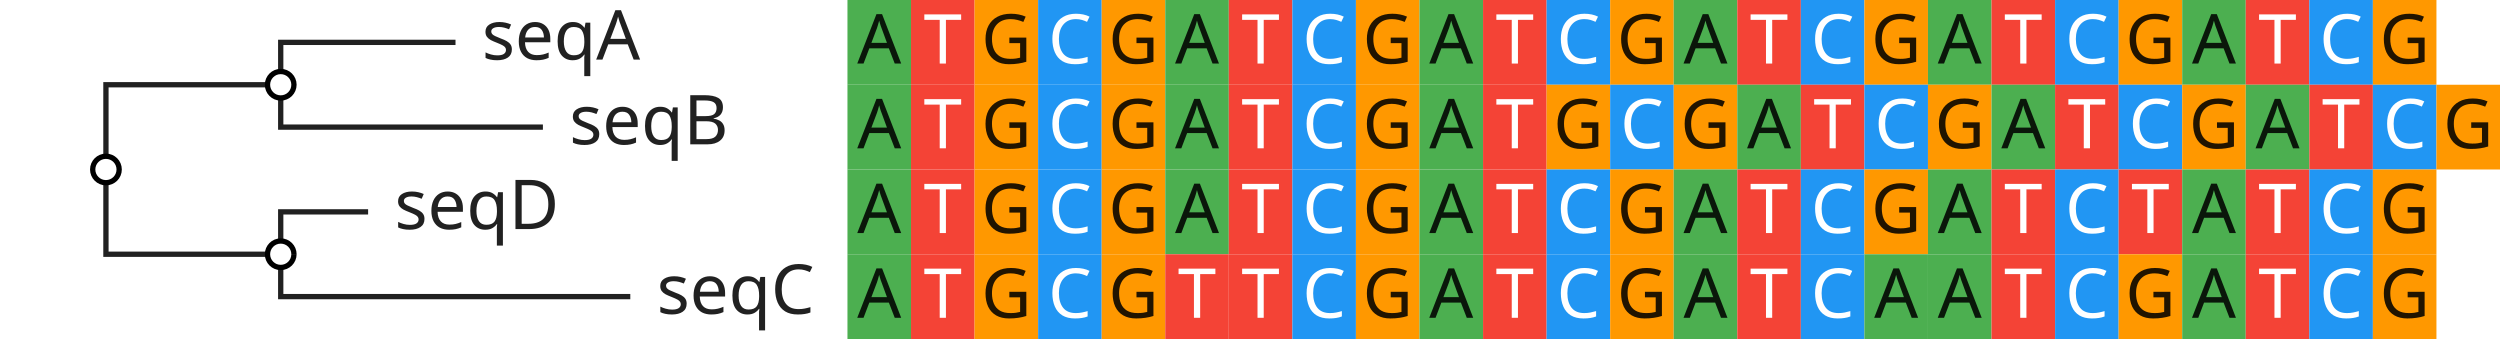
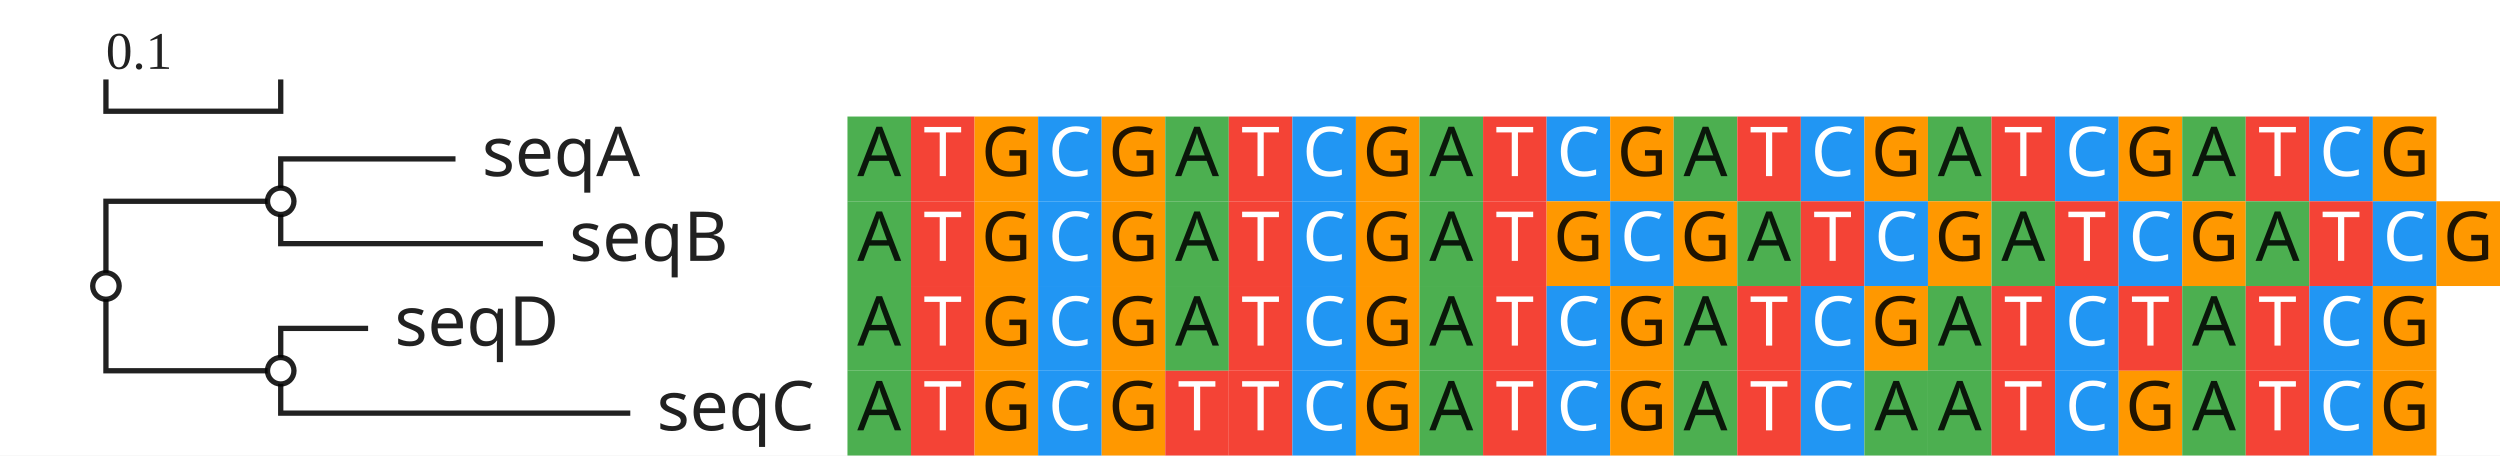
- <svg xmlns="http://www.w3.org/2000/svg" width="472" height="64" viewBox="0 0 472 64">
+ <svg xmlns="http://www.w3.org/2000/svg" width="472" height="86" viewBox="0 0 472 86">
  <rect width="100%" height="100%" fill="#fff" />
-   <g>
-     <defs>
-       <clipPath id="tree-r-nucleotide">
-         <rect x="0" y="0" width="160" height="64" />
-       </clipPath>
-     </defs>
-     <g clip-path="url(#tree-r-nucleotide)">
-       <g>
-         <g>
-           <path fill="none" stroke="rgb(0,0,0)" d=" M 20 32 L 20 16 L 53 16" stroke-opacity="0.87" />
-           <path fill="none" stroke="rgb(0,0,0)" d=" M 20 32 L 20 48 L 53 48" stroke-opacity="0.87" />
-           <path fill="none" stroke="rgb(0,0,0)" d=" M 53 48 L 53 40 L 69.5 40" stroke-opacity="0.87" />
-           <path fill="none" stroke="rgb(0,0,0)" d=" M 53 48 L 53 56 L 119 56" stroke-opacity="0.87" />
-           <path fill="none" stroke="rgb(0,0,0)" d=" M 53 16 L 53 8 L 86 8" stroke-opacity="0.87" />
-           <path fill="none" stroke="rgb(0,0,0)" d=" M 53 16 L 53 24 L 102.5 24" stroke-opacity="0.87" />
-           <path fill="white" d=" M 22.5 32 A 2.5 2.5 0 1 1 22.5 31.998" paint-order="fill stroke markers" stroke="black" />
-           <path fill="white" d=" M 55.5 48 A 2.5 2.5 0 1 1 55.5 47.998" paint-order="fill stroke markers" stroke="black" />
-           <path fill="white" d=" M 55.5 16 A 2.5 2.5 0 1 1 55.5 15.998" paint-order="fill stroke markers" stroke="black" />
-           <text fill="rgb(0,0,0)" font-family="sans-serif" font-size="13px" x="91" y="11.25" text-anchor="start" fill-opacity="0.87">seqA</text>
-           <text fill="rgb(0,0,0)" font-family="sans-serif" font-size="13px" x="107.5" y="27.25" text-anchor="start" fill-opacity="0.87">seqB</text>
-           <text fill="rgb(0,0,0)" font-family="sans-serif" font-size="13px" x="74.5" y="43.25" text-anchor="start" fill-opacity="0.87">seqD</text>
-           <text fill="rgb(0,0,0)" font-family="sans-serif" font-size="13px" x="124" y="59.25" text-anchor="start" fill-opacity="0.87">seqC</text>
+   <g id="tree-scalebar">
+     <text x="20" y="13" font-size="10" fill="#000000" fill-opacity="0.87">0.1</text>
+     <path d="M20 15 v6 h33 v-6" fill="none" stroke="#000000" stroke-opacity="0.87" />
+   </g>
+   <g transform="translate(0 22)">
+     <g>
+       <defs>
+         <clipPath id="tree-r-nucleotide">
+           <rect x="0" y="0" width="160" height="64" />
+         </clipPath>
+       </defs>
+       <g clip-path="url(#tree-r-nucleotide)">
+         <g id="tree-panel">
+           <g>
+             <path fill="none" stroke="rgb(0,0,0)" d=" M 20 32 L 20 16 L 53 16" stroke-opacity="0.87" />
+             <path fill="none" stroke="rgb(0,0,0)" d=" M 20 32 L 20 48 L 53 48" stroke-opacity="0.87" />
+             <path fill="none" stroke="rgb(0,0,0)" d=" M 53 48 L 53 40 L 69.5 40" stroke-opacity="0.87" />
+             <path fill="none" stroke="rgb(0,0,0)" d=" M 53 48 L 53 56 L 119 56" stroke-opacity="0.87" />
+             <path fill="none" stroke="rgb(0,0,0)" d=" M 53 16 L 53 8 L 86 8" stroke-opacity="0.87" />
+             <path fill="none" stroke="rgb(0,0,0)" d=" M 53 16 L 53 24 L 102.5 24" stroke-opacity="0.87" />
+             <path fill="#fff" d=" M 22.5 32 A 2.5 2.5 0 1 1 22.5 31.998" paint-order="fill stroke markers" stroke="rgb(0,0,0)" stroke-opacity="0.87" />
+             <path fill="#fff" d=" M 55.5 48 A 2.5 2.5 0 1 1 55.5 47.998" paint-order="fill stroke markers" stroke="rgb(0,0,0)" stroke-opacity="0.87" />
+             <path fill="#fff" d=" M 55.5 16 A 2.5 2.5 0 1 1 55.5 15.998" paint-order="fill stroke markers" stroke="rgb(0,0,0)" stroke-opacity="0.87" />
+             <text fill="rgb(0,0,0)" font-family="sans-serif" font-size="13px" x="91" y="11.25" text-anchor="start" fill-opacity="0.87">seqA</text>
+             <text fill="rgb(0,0,0)" font-family="sans-serif" font-size="13px" x="107.5" y="27.25" text-anchor="start" fill-opacity="0.87">seqB</text>
+             <text fill="rgb(0,0,0)" font-family="sans-serif" font-size="13px" x="74.5" y="43.25" text-anchor="start" fill-opacity="0.87">seqD</text>
+             <text fill="rgb(0,0,0)" font-family="sans-serif" font-size="13px" x="124" y="59.25" text-anchor="start" fill-opacity="0.87">seqC</text>
+           </g>
        </g>
      </g>
-     </g>
-     <defs>
-       <clipPath id="msa-r-nucleotide">
-         <rect x="0" y="0" width="312" height="64" />
-       </clipPath>
-     </defs>
-     <g clip-path="url(#msa-r-nucleotide)" transform="translate(160 0)">
-       <g>
-         <g>
-           <rect fill="#4caf50" x="0" y="0" width="12" height="16" />
-           <text fill="rgb(0,0,0)" font-family="sans-serif" font-size="13px" x="6" y="12" text-anchor="middle" fill-opacity="0.87">A</text>
-           <rect fill="#f44336" x="12" y="0" width="12" height="16" />
-           <text fill="#fff" font-family="sans-serif" font-size="13px" x="18" y="12" text-anchor="middle">T</text>
-           <rect fill="#ff9800" x="24" y="0" width="12" height="16" />
-           <text fill="rgb(0,0,0)" font-family="sans-serif" font-size="13px" x="30" y="12" text-anchor="middle" fill-opacity="0.87">G</text>
-           <rect fill="#2196f3" x="36" y="0" width="12" height="16" />
-           <text fill="#fff" font-family="sans-serif" font-size="13px" x="42" y="12" text-anchor="middle">C</text>
-           <rect fill="#ff9800" x="48" y="0" width="12" height="16" />
-           <text fill="rgb(0,0,0)" font-family="sans-serif" font-size="13px" x="54" y="12" text-anchor="middle" fill-opacity="0.87">G</text>
-           <rect fill="#4caf50" x="60" y="0" width="12" height="16" />
-           <text fill="rgb(0,0,0)" font-family="sans-serif" font-size="13px" x="66" y="12" text-anchor="middle" fill-opacity="0.87">A</text>
-           <rect fill="#f44336" x="72" y="0" width="12" height="16" />
-           <text fill="#fff" font-family="sans-serif" font-size="13px" x="78" y="12" text-anchor="middle">T</text>
-           <rect fill="#2196f3" x="84" y="0" width="12" height="16" />
-           <text fill="#fff" font-family="sans-serif" font-size="13px" x="90" y="12" text-anchor="middle">C</text>
-           <rect fill="#ff9800" x="96" y="0" width="12" height="16" />
-           <text fill="rgb(0,0,0)" font-family="sans-serif" font-size="13px" x="102" y="12" text-anchor="middle" fill-opacity="0.87">G</text>
-           <rect fill="#4caf50" x="108" y="0" width="12" height="16" />
-           <text fill="rgb(0,0,0)" font-family="sans-serif" font-size="13px" x="114" y="12" text-anchor="middle" fill-opacity="0.87">A</text>
-           <rect fill="#f44336" x="120" y="0" width="12" height="16" />
-           <text fill="#fff" font-family="sans-serif" font-size="13px" x="126" y="12" text-anchor="middle">T</text>
-           <rect fill="#2196f3" x="132" y="0" width="12" height="16" />
-           <text fill="#fff" font-family="sans-serif" font-size="13px" x="138" y="12" text-anchor="middle">C</text>
-           <rect fill="#ff9800" x="144" y="0" width="12" height="16" />
-           <text fill="rgb(0,0,0)" font-family="sans-serif" font-size="13px" x="150" y="12" text-anchor="middle" fill-opacity="0.87">G</text>
-           <rect fill="#4caf50" x="156" y="0" width="12" height="16" />
-           <text fill="rgb(0,0,0)" font-family="sans-serif" font-size="13px" x="162" y="12" text-anchor="middle" fill-opacity="0.87">A</text>
-           <rect fill="#f44336" x="168" y="0" width="12" height="16" />
-           <text fill="#fff" font-family="sans-serif" font-size="13px" x="174" y="12" text-anchor="middle">T</text>
-           <rect fill="#2196f3" x="180" y="0" width="12" height="16" />
-           <text fill="#fff" font-family="sans-serif" font-size="13px" x="186" y="12" text-anchor="middle">C</text>
-           <rect fill="#ff9800" x="192" y="0" width="12" height="16" />
-           <text fill="rgb(0,0,0)" font-family="sans-serif" font-size="13px" x="198" y="12" text-anchor="middle" fill-opacity="0.87">G</text>
-           <rect fill="#4caf50" x="204" y="0" width="12" height="16" />
-           <text fill="rgb(0,0,0)" font-family="sans-serif" font-size="13px" x="210" y="12" text-anchor="middle" fill-opacity="0.87">A</text>
-           <rect fill="#f44336" x="216" y="0" width="12" height="16" />
-           <text fill="#fff" font-family="sans-serif" font-size="13px" x="222" y="12" text-anchor="middle">T</text>
-           <rect fill="#2196f3" x="228" y="0" width="12" height="16" />
-           <text fill="#fff" font-family="sans-serif" font-size="13px" x="234" y="12" text-anchor="middle">C</text>
-           <rect fill="#ff9800" x="240" y="0" width="12" height="16" />
-           <text fill="rgb(0,0,0)" font-family="sans-serif" font-size="13px" x="246" y="12" text-anchor="middle" fill-opacity="0.87">G</text>
-           <rect fill="#4caf50" x="252" y="0" width="12" height="16" />
-           <text fill="rgb(0,0,0)" font-family="sans-serif" font-size="13px" x="258" y="12" text-anchor="middle" fill-opacity="0.87">A</text>
-           <rect fill="#f44336" x="264" y="0" width="12" height="16" />
-           <text fill="#fff" font-family="sans-serif" font-size="13px" x="270" y="12" text-anchor="middle">T</text>
-           <rect fill="#2196f3" x="276" y="0" width="12" height="16" />
-           <text fill="#fff" font-family="sans-serif" font-size="13px" x="282" y="12" text-anchor="middle">C</text>
-           <rect fill="#ff9800" x="288" y="0" width="12" height="16" />
-           <text fill="rgb(0,0,0)" font-family="sans-serif" font-size="13px" x="294" y="12" text-anchor="middle" fill-opacity="0.87">G</text>
-           <rect fill="#4caf50" x="0" y="16" width="12" height="16" />
-           <text fill="rgb(0,0,0)" font-family="sans-serif" font-size="13px" x="6" y="28" text-anchor="middle" fill-opacity="0.87">A</text>
-           <rect fill="#f44336" x="12" y="16" width="12" height="16" />
-           <text fill="#fff" font-family="sans-serif" font-size="13px" x="18" y="28" text-anchor="middle">T</text>
-           <rect fill="#ff9800" x="24" y="16" width="12" height="16" />
-           <text fill="rgb(0,0,0)" font-family="sans-serif" font-size="13px" x="30" y="28" text-anchor="middle" fill-opacity="0.87">G</text>
-           <rect fill="#2196f3" x="36" y="16" width="12" height="16" />
-           <text fill="#fff" font-family="sans-serif" font-size="13px" x="42" y="28" text-anchor="middle">C</text>
-           <rect fill="#ff9800" x="48" y="16" width="12" height="16" />
-           <text fill="rgb(0,0,0)" font-family="sans-serif" font-size="13px" x="54" y="28" text-anchor="middle" fill-opacity="0.87">G</text>
-           <rect fill="#4caf50" x="60" y="16" width="12" height="16" />
-           <text fill="rgb(0,0,0)" font-family="sans-serif" font-size="13px" x="66" y="28" text-anchor="middle" fill-opacity="0.87">A</text>
-           <rect fill="#f44336" x="72" y="16" width="12" height="16" />
-           <text fill="#fff" font-family="sans-serif" font-size="13px" x="78" y="28" text-anchor="middle">T</text>
-           <rect fill="#2196f3" x="84" y="16" width="12" height="16" />
-           <text fill="#fff" font-family="sans-serif" font-size="13px" x="90" y="28" text-anchor="middle">C</text>
-           <rect fill="#ff9800" x="96" y="16" width="12" height="16" />
-           <text fill="rgb(0,0,0)" font-family="sans-serif" font-size="13px" x="102" y="28" text-anchor="middle" fill-opacity="0.87">G</text>
-           <rect fill="#4caf50" x="108" y="16" width="12" height="16" />
-           <text fill="rgb(0,0,0)" font-family="sans-serif" font-size="13px" x="114" y="28" text-anchor="middle" fill-opacity="0.87">A</text>
-           <rect fill="#f44336" x="120" y="16" width="12" height="16" />
-           <text fill="#fff" font-family="sans-serif" font-size="13px" x="126" y="28" text-anchor="middle">T</text>
-           <rect fill="#ff9800" x="132" y="16" width="12" height="16" />
-           <text fill="rgb(0,0,0)" font-family="sans-serif" font-size="13px" x="138" y="28" text-anchor="middle" fill-opacity="0.87">G</text>
-           <rect fill="#2196f3" x="144" y="16" width="12" height="16" />
-           <text fill="#fff" font-family="sans-serif" font-size="13px" x="150" y="28" text-anchor="middle">C</text>
-           <rect fill="#ff9800" x="156" y="16" width="12" height="16" />
-           <text fill="rgb(0,0,0)" font-family="sans-serif" font-size="13px" x="162" y="28" text-anchor="middle" fill-opacity="0.87">G</text>
-           <rect fill="#4caf50" x="168" y="16" width="12" height="16" />
-           <text fill="rgb(0,0,0)" font-family="sans-serif" font-size="13px" x="174" y="28" text-anchor="middle" fill-opacity="0.87">A</text>
-           <rect fill="#f44336" x="180" y="16" width="12" height="16" />
-           <text fill="#fff" font-family="sans-serif" font-size="13px" x="186" y="28" text-anchor="middle">T</text>
-           <rect fill="#2196f3" x="192" y="16" width="12" height="16" />
-           <text fill="#fff" font-family="sans-serif" font-size="13px" x="198" y="28" text-anchor="middle">C</text>
-           <rect fill="#ff9800" x="204" y="16" width="12" height="16" />
-           <text fill="rgb(0,0,0)" font-family="sans-serif" font-size="13px" x="210" y="28" text-anchor="middle" fill-opacity="0.87">G</text>
-           <rect fill="#4caf50" x="216" y="16" width="12" height="16" />
-           <text fill="rgb(0,0,0)" font-family="sans-serif" font-size="13px" x="222" y="28" text-anchor="middle" fill-opacity="0.87">A</text>
-           <rect fill="#f44336" x="228" y="16" width="12" height="16" />
-           <text fill="#fff" font-family="sans-serif" font-size="13px" x="234" y="28" text-anchor="middle">T</text>
-           <rect fill="#2196f3" x="240" y="16" width="12" height="16" />
-           <text fill="#fff" font-family="sans-serif" font-size="13px" x="246" y="28" text-anchor="middle">C</text>
-           <rect fill="#ff9800" x="252" y="16" width="12" height="16" />
-           <text fill="rgb(0,0,0)" font-family="sans-serif" font-size="13px" x="258" y="28" text-anchor="middle" fill-opacity="0.87">G</text>
-           <rect fill="#4caf50" x="264" y="16" width="12" height="16" />
-           <text fill="rgb(0,0,0)" font-family="sans-serif" font-size="13px" x="270" y="28" text-anchor="middle" fill-opacity="0.87">A</text>
-           <rect fill="#f44336" x="276" y="16" width="12" height="16" />
-           <text fill="#fff" font-family="sans-serif" font-size="13px" x="282" y="28" text-anchor="middle">T</text>
-           <rect fill="#2196f3" x="288" y="16" width="12" height="16" />
-           <text fill="#fff" font-family="sans-serif" font-size="13px" x="294" y="28" text-anchor="middle">C</text>
-           <rect fill="#ff9800" x="300" y="16" width="12" height="16" />
-           <text fill="rgb(0,0,0)" font-family="sans-serif" font-size="13px" x="306" y="28" text-anchor="middle" fill-opacity="0.87">G</text>
-           <rect fill="#4caf50" x="0" y="32" width="12" height="16" />
-           <text fill="rgb(0,0,0)" font-family="sans-serif" font-size="13px" x="6" y="44" text-anchor="middle" fill-opacity="0.87">A</text>
-           <rect fill="#f44336" x="12" y="32" width="12" height="16" />
-           <text fill="#fff" font-family="sans-serif" font-size="13px" x="18" y="44" text-anchor="middle">T</text>
-           <rect fill="#ff9800" x="24" y="32" width="12" height="16" />
-           <text fill="rgb(0,0,0)" font-family="sans-serif" font-size="13px" x="30" y="44" text-anchor="middle" fill-opacity="0.87">G</text>
-           <rect fill="#2196f3" x="36" y="32" width="12" height="16" />
-           <text fill="#fff" font-family="sans-serif" font-size="13px" x="42" y="44" text-anchor="middle">C</text>
-           <rect fill="#ff9800" x="48" y="32" width="12" height="16" />
-           <text fill="rgb(0,0,0)" font-family="sans-serif" font-size="13px" x="54" y="44" text-anchor="middle" fill-opacity="0.87">G</text>
-           <rect fill="#4caf50" x="60" y="32" width="12" height="16" />
-           <text fill="rgb(0,0,0)" font-family="sans-serif" font-size="13px" x="66" y="44" text-anchor="middle" fill-opacity="0.87">A</text>
-           <rect fill="#f44336" x="72" y="32" width="12" height="16" />
-           <text fill="#fff" font-family="sans-serif" font-size="13px" x="78" y="44" text-anchor="middle">T</text>
-           <rect fill="#2196f3" x="84" y="32" width="12" height="16" />
-           <text fill="#fff" font-family="sans-serif" font-size="13px" x="90" y="44" text-anchor="middle">C</text>
-           <rect fill="#ff9800" x="96" y="32" width="12" height="16" />
-           <text fill="rgb(0,0,0)" font-family="sans-serif" font-size="13px" x="102" y="44" text-anchor="middle" fill-opacity="0.87">G</text>
-           <rect fill="#4caf50" x="108" y="32" width="12" height="16" />
-           <text fill="rgb(0,0,0)" font-family="sans-serif" font-size="13px" x="114" y="44" text-anchor="middle" fill-opacity="0.87">A</text>
-           <rect fill="#f44336" x="120" y="32" width="12" height="16" />
-           <text fill="#fff" font-family="sans-serif" font-size="13px" x="126" y="44" text-anchor="middle">T</text>
-           <rect fill="#2196f3" x="132" y="32" width="12" height="16" />
-           <text fill="#fff" font-family="sans-serif" font-size="13px" x="138" y="44" text-anchor="middle">C</text>
-           <rect fill="#ff9800" x="144" y="32" width="12" height="16" />
-           <text fill="rgb(0,0,0)" font-family="sans-serif" font-size="13px" x="150" y="44" text-anchor="middle" fill-opacity="0.87">G</text>
-           <rect fill="#4caf50" x="156" y="32" width="12" height="16" />
-           <text fill="rgb(0,0,0)" font-family="sans-serif" font-size="13px" x="162" y="44" text-anchor="middle" fill-opacity="0.87">A</text>
-           <rect fill="#f44336" x="168" y="32" width="12" height="16" />
-           <text fill="#fff" font-family="sans-serif" font-size="13px" x="174" y="44" text-anchor="middle">T</text>
-           <rect fill="#2196f3" x="180" y="32" width="12" height="16" />
-           <text fill="#fff" font-family="sans-serif" font-size="13px" x="186" y="44" text-anchor="middle">C</text>
-           <rect fill="#ff9800" x="192" y="32" width="12" height="16" />
-           <text fill="rgb(0,0,0)" font-family="sans-serif" font-size="13px" x="198" y="44" text-anchor="middle" fill-opacity="0.87">G</text>
-           <rect fill="#4caf50" x="204" y="32" width="12" height="16" />
-           <text fill="rgb(0,0,0)" font-family="sans-serif" font-size="13px" x="210" y="44" text-anchor="middle" fill-opacity="0.87">A</text>
-           <rect fill="#f44336" x="216" y="32" width="12" height="16" />
-           <text fill="#fff" font-family="sans-serif" font-size="13px" x="222" y="44" text-anchor="middle">T</text>
-           <rect fill="#2196f3" x="228" y="32" width="12" height="16" />
-           <text fill="#fff" font-family="sans-serif" font-size="13px" x="234" y="44" text-anchor="middle">C</text>
-           <rect fill="#f44336" x="240" y="32" width="12" height="16" />
-           <text fill="#fff" font-family="sans-serif" font-size="13px" x="246" y="44" text-anchor="middle">T</text>
-           <rect fill="#4caf50" x="252" y="32" width="12" height="16" />
-           <text fill="rgb(0,0,0)" font-family="sans-serif" font-size="13px" x="258" y="44" text-anchor="middle" fill-opacity="0.87">A</text>
-           <rect fill="#f44336" x="264" y="32" width="12" height="16" />
-           <text fill="#fff" font-family="sans-serif" font-size="13px" x="270" y="44" text-anchor="middle">T</text>
-           <rect fill="#2196f3" x="276" y="32" width="12" height="16" />
-           <text fill="#fff" font-family="sans-serif" font-size="13px" x="282" y="44" text-anchor="middle">C</text>
-           <rect fill="#ff9800" x="288" y="32" width="12" height="16" />
-           <text fill="rgb(0,0,0)" font-family="sans-serif" font-size="13px" x="294" y="44" text-anchor="middle" fill-opacity="0.87">G</text>
-           <rect fill="#4caf50" x="0" y="48" width="12" height="16" />
-           <text fill="rgb(0,0,0)" font-family="sans-serif" font-size="13px" x="6" y="60" text-anchor="middle" fill-opacity="0.87">A</text>
-           <rect fill="#f44336" x="12" y="48" width="12" height="16" />
-           <text fill="#fff" font-family="sans-serif" font-size="13px" x="18" y="60" text-anchor="middle">T</text>
-           <rect fill="#ff9800" x="24" y="48" width="12" height="16" />
-           <text fill="rgb(0,0,0)" font-family="sans-serif" font-size="13px" x="30" y="60" text-anchor="middle" fill-opacity="0.87">G</text>
-           <rect fill="#2196f3" x="36" y="48" width="12" height="16" />
-           <text fill="#fff" font-family="sans-serif" font-size="13px" x="42" y="60" text-anchor="middle">C</text>
-           <rect fill="#ff9800" x="48" y="48" width="12" height="16" />
-           <text fill="rgb(0,0,0)" font-family="sans-serif" font-size="13px" x="54" y="60" text-anchor="middle" fill-opacity="0.87">G</text>
-           <rect fill="#f44336" x="60" y="48" width="12" height="16" />
-           <text fill="#fff" font-family="sans-serif" font-size="13px" x="66" y="60" text-anchor="middle">T</text>
-           <rect fill="#f44336" x="72" y="48" width="12" height="16" />
-           <text fill="#fff" font-family="sans-serif" font-size="13px" x="78" y="60" text-anchor="middle">T</text>
-           <rect fill="#2196f3" x="84" y="48" width="12" height="16" />
-           <text fill="#fff" font-family="sans-serif" font-size="13px" x="90" y="60" text-anchor="middle">C</text>
-           <rect fill="#ff9800" x="96" y="48" width="12" height="16" />
-           <text fill="rgb(0,0,0)" font-family="sans-serif" font-size="13px" x="102" y="60" text-anchor="middle" fill-opacity="0.87">G</text>
-           <rect fill="#4caf50" x="108" y="48" width="12" height="16" />
-           <text fill="rgb(0,0,0)" font-family="sans-serif" font-size="13px" x="114" y="60" text-anchor="middle" fill-opacity="0.87">A</text>
-           <rect fill="#f44336" x="120" y="48" width="12" height="16" />
-           <text fill="#fff" font-family="sans-serif" font-size="13px" x="126" y="60" text-anchor="middle">T</text>
-           <rect fill="#2196f3" x="132" y="48" width="12" height="16" />
-           <text fill="#fff" font-family="sans-serif" font-size="13px" x="138" y="60" text-anchor="middle">C</text>
-           <rect fill="#ff9800" x="144" y="48" width="12" height="16" />
-           <text fill="rgb(0,0,0)" font-family="sans-serif" font-size="13px" x="150" y="60" text-anchor="middle" fill-opacity="0.87">G</text>
-           <rect fill="#4caf50" x="156" y="48" width="12" height="16" />
-           <text fill="rgb(0,0,0)" font-family="sans-serif" font-size="13px" x="162" y="60" text-anchor="middle" fill-opacity="0.87">A</text>
-           <rect fill="#f44336" x="168" y="48" width="12" height="16" />
-           <text fill="#fff" font-family="sans-serif" font-size="13px" x="174" y="60" text-anchor="middle">T</text>
-           <rect fill="#2196f3" x="180" y="48" width="12" height="16" />
-           <text fill="#fff" font-family="sans-serif" font-size="13px" x="186" y="60" text-anchor="middle">C</text>
-           <rect fill="#4caf50" x="192" y="48" width="12" height="16" />
-           <text fill="rgb(0,0,0)" font-family="sans-serif" font-size="13px" x="198" y="60" text-anchor="middle" fill-opacity="0.87">A</text>
-           <rect fill="#4caf50" x="204" y="48" width="12" height="16" />
-           <text fill="rgb(0,0,0)" font-family="sans-serif" font-size="13px" x="210" y="60" text-anchor="middle" fill-opacity="0.87">A</text>
-           <rect fill="#f44336" x="216" y="48" width="12" height="16" />
-           <text fill="#fff" font-family="sans-serif" font-size="13px" x="222" y="60" text-anchor="middle">T</text>
-           <rect fill="#2196f3" x="228" y="48" width="12" height="16" />
-           <text fill="#fff" font-family="sans-serif" font-size="13px" x="234" y="60" text-anchor="middle">C</text>
-           <rect fill="#ff9800" x="240" y="48" width="12" height="16" />
-           <text fill="rgb(0,0,0)" font-family="sans-serif" font-size="13px" x="246" y="60" text-anchor="middle" fill-opacity="0.87">G</text>
-           <rect fill="#4caf50" x="252" y="48" width="12" height="16" />
-           <text fill="rgb(0,0,0)" font-family="sans-serif" font-size="13px" x="258" y="60" text-anchor="middle" fill-opacity="0.87">A</text>
-           <rect fill="#f44336" x="264" y="48" width="12" height="16" />
-           <text fill="#fff" font-family="sans-serif" font-size="13px" x="270" y="60" text-anchor="middle">T</text>
-           <rect fill="#2196f3" x="276" y="48" width="12" height="16" />
-           <text fill="#fff" font-family="sans-serif" font-size="13px" x="282" y="60" text-anchor="middle">C</text>
-           <rect fill="#ff9800" x="288" y="48" width="12" height="16" />
-           <text fill="rgb(0,0,0)" font-family="sans-serif" font-size="13px" x="294" y="60" text-anchor="middle" fill-opacity="0.87">G</text>
+       <defs>
+         <clipPath id="msa-r-nucleotide">
+           <rect x="0" y="0" width="312" height="64" />
+         </clipPath>
+       </defs>
+       <g clip-path="url(#msa-r-nucleotide)" transform="translate(160 0)">
+         <g id="msa-panel">
+           <g>
+             <rect fill="#4caf50" x="0" y="0" width="12" height="16" />
+             <text fill="rgb(0,0,0)" font-family="sans-serif" font-size="13px" x="6" y="11.25" text-anchor="middle" fill-opacity="0.87">A</text>
+             <rect fill="#f44336" x="12" y="0" width="12" height="16" />
+             <text fill="#fff" font-family="sans-serif" font-size="13px" x="18" y="11.25" text-anchor="middle">T</text>
+             <rect fill="#ff9800" x="24" y="0" width="12" height="16" />
+             <text fill="rgb(0,0,0)" font-family="sans-serif" font-size="13px" x="30" y="11.25" text-anchor="middle" fill-opacity="0.87">G</text>
+             <rect fill="#2196f3" x="36" y="0" width="12" height="16" />
+             <text fill="#fff" font-family="sans-serif" font-size="13px" x="42" y="11.25" text-anchor="middle">C</text>
+             <rect fill="#ff9800" x="48" y="0" width="12" height="16" />
+             <text fill="rgb(0,0,0)" font-family="sans-serif" font-size="13px" x="54" y="11.25" text-anchor="middle" fill-opacity="0.87">G</text>
+             <rect fill="#4caf50" x="60" y="0" width="12" height="16" />
+             <text fill="rgb(0,0,0)" font-family="sans-serif" font-size="13px" x="66" y="11.25" text-anchor="middle" fill-opacity="0.87">A</text>
+             <rect fill="#f44336" x="72" y="0" width="12" height="16" />
+             <text fill="#fff" font-family="sans-serif" font-size="13px" x="78" y="11.25" text-anchor="middle">T</text>
+             <rect fill="#2196f3" x="84" y="0" width="12" height="16" />
+             <text fill="#fff" font-family="sans-serif" font-size="13px" x="90" y="11.25" text-anchor="middle">C</text>
+             <rect fill="#ff9800" x="96" y="0" width="12" height="16" />
+             <text fill="rgb(0,0,0)" font-family="sans-serif" font-size="13px" x="102" y="11.25" text-anchor="middle" fill-opacity="0.87">G</text>
+             <rect fill="#4caf50" x="108" y="0" width="12" height="16" />
+             <text fill="rgb(0,0,0)" font-family="sans-serif" font-size="13px" x="114" y="11.25" text-anchor="middle" fill-opacity="0.87">A</text>
+             <rect fill="#f44336" x="120" y="0" width="12" height="16" />
+             <text fill="#fff" font-family="sans-serif" font-size="13px" x="126" y="11.25" text-anchor="middle">T</text>
+             <rect fill="#2196f3" x="132" y="0" width="12" height="16" />
+             <text fill="#fff" font-family="sans-serif" font-size="13px" x="138" y="11.25" text-anchor="middle">C</text>
+             <rect fill="#ff9800" x="144" y="0" width="12" height="16" />
+             <text fill="rgb(0,0,0)" font-family="sans-serif" font-size="13px" x="150" y="11.25" text-anchor="middle" fill-opacity="0.87">G</text>
+             <rect fill="#4caf50" x="156" y="0" width="12" height="16" />
+             <text fill="rgb(0,0,0)" font-family="sans-serif" font-size="13px" x="162" y="11.25" text-anchor="middle" fill-opacity="0.87">A</text>
+             <rect fill="#f44336" x="168" y="0" width="12" height="16" />
+             <text fill="#fff" font-family="sans-serif" font-size="13px" x="174" y="11.25" text-anchor="middle">T</text>
+             <rect fill="#2196f3" x="180" y="0" width="12" height="16" />
+             <text fill="#fff" font-family="sans-serif" font-size="13px" x="186" y="11.25" text-anchor="middle">C</text>
+             <rect fill="#ff9800" x="192" y="0" width="12" height="16" />
+             <text fill="rgb(0,0,0)" font-family="sans-serif" font-size="13px" x="198" y="11.25" text-anchor="middle" fill-opacity="0.87">G</text>
+             <rect fill="#4caf50" x="204" y="0" width="12" height="16" />
+             <text fill="rgb(0,0,0)" font-family="sans-serif" font-size="13px" x="210" y="11.25" text-anchor="middle" fill-opacity="0.87">A</text>
+             <rect fill="#f44336" x="216" y="0" width="12" height="16" />
+             <text fill="#fff" font-family="sans-serif" font-size="13px" x="222" y="11.25" text-anchor="middle">T</text>
+             <rect fill="#2196f3" x="228" y="0" width="12" height="16" />
+             <text fill="#fff" font-family="sans-serif" font-size="13px" x="234" y="11.25" text-anchor="middle">C</text>
+             <rect fill="#ff9800" x="240" y="0" width="12" height="16" />
+             <text fill="rgb(0,0,0)" font-family="sans-serif" font-size="13px" x="246" y="11.25" text-anchor="middle" fill-opacity="0.87">G</text>
+             <rect fill="#4caf50" x="252" y="0" width="12" height="16" />
+             <text fill="rgb(0,0,0)" font-family="sans-serif" font-size="13px" x="258" y="11.25" text-anchor="middle" fill-opacity="0.87">A</text>
+             <rect fill="#f44336" x="264" y="0" width="12" height="16" />
+             <text fill="#fff" font-family="sans-serif" font-size="13px" x="270" y="11.25" text-anchor="middle">T</text>
+             <rect fill="#2196f3" x="276" y="0" width="12" height="16" />
+             <text fill="#fff" font-family="sans-serif" font-size="13px" x="282" y="11.25" text-anchor="middle">C</text>
+             <rect fill="#ff9800" x="288" y="0" width="12" height="16" />
+             <text fill="rgb(0,0,0)" font-family="sans-serif" font-size="13px" x="294" y="11.25" text-anchor="middle" fill-opacity="0.87">G</text>
+             <rect fill="#4caf50" x="0" y="16" width="12" height="16" />
+             <text fill="rgb(0,0,0)" font-family="sans-serif" font-size="13px" x="6" y="27.25" text-anchor="middle" fill-opacity="0.87">A</text>
+             <rect fill="#f44336" x="12" y="16" width="12" height="16" />
+             <text fill="#fff" font-family="sans-serif" font-size="13px" x="18" y="27.25" text-anchor="middle">T</text>
+             <rect fill="#ff9800" x="24" y="16" width="12" height="16" />
+             <text fill="rgb(0,0,0)" font-family="sans-serif" font-size="13px" x="30" y="27.25" text-anchor="middle" fill-opacity="0.87">G</text>
+             <rect fill="#2196f3" x="36" y="16" width="12" height="16" />
+             <text fill="#fff" font-family="sans-serif" font-size="13px" x="42" y="27.25" text-anchor="middle">C</text>
+             <rect fill="#ff9800" x="48" y="16" width="12" height="16" />
+             <text fill="rgb(0,0,0)" font-family="sans-serif" font-size="13px" x="54" y="27.25" text-anchor="middle" fill-opacity="0.87">G</text>
+             <rect fill="#4caf50" x="60" y="16" width="12" height="16" />
+             <text fill="rgb(0,0,0)" font-family="sans-serif" font-size="13px" x="66" y="27.25" text-anchor="middle" fill-opacity="0.87">A</text>
+             <rect fill="#f44336" x="72" y="16" width="12" height="16" />
+             <text fill="#fff" font-family="sans-serif" font-size="13px" x="78" y="27.25" text-anchor="middle">T</text>
+             <rect fill="#2196f3" x="84" y="16" width="12" height="16" />
+             <text fill="#fff" font-family="sans-serif" font-size="13px" x="90" y="27.25" text-anchor="middle">C</text>
+             <rect fill="#ff9800" x="96" y="16" width="12" height="16" />
+             <text fill="rgb(0,0,0)" font-family="sans-serif" font-size="13px" x="102" y="27.25" text-anchor="middle" fill-opacity="0.87">G</text>
+             <rect fill="#4caf50" x="108" y="16" width="12" height="16" />
+             <text fill="rgb(0,0,0)" font-family="sans-serif" font-size="13px" x="114" y="27.25" text-anchor="middle" fill-opacity="0.87">A</text>
+             <rect fill="#f44336" x="120" y="16" width="12" height="16" />
+             <text fill="#fff" font-family="sans-serif" font-size="13px" x="126" y="27.25" text-anchor="middle">T</text>
+             <rect fill="#ff9800" x="132" y="16" width="12" height="16" />
+             <text fill="rgb(0,0,0)" font-family="sans-serif" font-size="13px" x="138" y="27.25" text-anchor="middle" fill-opacity="0.87">G</text>
+             <rect fill="#2196f3" x="144" y="16" width="12" height="16" />
+             <text fill="#fff" font-family="sans-serif" font-size="13px" x="150" y="27.25" text-anchor="middle">C</text>
+             <rect fill="#ff9800" x="156" y="16" width="12" height="16" />
+             <text fill="rgb(0,0,0)" font-family="sans-serif" font-size="13px" x="162" y="27.25" text-anchor="middle" fill-opacity="0.87">G</text>
+             <rect fill="#4caf50" x="168" y="16" width="12" height="16" />
+             <text fill="rgb(0,0,0)" font-family="sans-serif" font-size="13px" x="174" y="27.25" text-anchor="middle" fill-opacity="0.87">A</text>
+             <rect fill="#f44336" x="180" y="16" width="12" height="16" />
+             <text fill="#fff" font-family="sans-serif" font-size="13px" x="186" y="27.25" text-anchor="middle">T</text>
+             <rect fill="#2196f3" x="192" y="16" width="12" height="16" />
+             <text fill="#fff" font-family="sans-serif" font-size="13px" x="198" y="27.25" text-anchor="middle">C</text>
+             <rect fill="#ff9800" x="204" y="16" width="12" height="16" />
+             <text fill="rgb(0,0,0)" font-family="sans-serif" font-size="13px" x="210" y="27.25" text-anchor="middle" fill-opacity="0.87">G</text>
+             <rect fill="#4caf50" x="216" y="16" width="12" height="16" />
+             <text fill="rgb(0,0,0)" font-family="sans-serif" font-size="13px" x="222" y="27.25" text-anchor="middle" fill-opacity="0.87">A</text>
+             <rect fill="#f44336" x="228" y="16" width="12" height="16" />
+             <text fill="#fff" font-family="sans-serif" font-size="13px" x="234" y="27.25" text-anchor="middle">T</text>
+             <rect fill="#2196f3" x="240" y="16" width="12" height="16" />
+             <text fill="#fff" font-family="sans-serif" font-size="13px" x="246" y="27.25" text-anchor="middle">C</text>
+             <rect fill="#ff9800" x="252" y="16" width="12" height="16" />
+             <text fill="rgb(0,0,0)" font-family="sans-serif" font-size="13px" x="258" y="27.25" text-anchor="middle" fill-opacity="0.87">G</text>
+             <rect fill="#4caf50" x="264" y="16" width="12" height="16" />
+             <text fill="rgb(0,0,0)" font-family="sans-serif" font-size="13px" x="270" y="27.25" text-anchor="middle" fill-opacity="0.87">A</text>
+             <rect fill="#f44336" x="276" y="16" width="12" height="16" />
+             <text fill="#fff" font-family="sans-serif" font-size="13px" x="282" y="27.25" text-anchor="middle">T</text>
+             <rect fill="#2196f3" x="288" y="16" width="12" height="16" />
+             <text fill="#fff" font-family="sans-serif" font-size="13px" x="294" y="27.25" text-anchor="middle">C</text>
+             <rect fill="#ff9800" x="300" y="16" width="12" height="16" />
+             <text fill="rgb(0,0,0)" font-family="sans-serif" font-size="13px" x="306" y="27.25" text-anchor="middle" fill-opacity="0.87">G</text>
+             <rect fill="#4caf50" x="0" y="32" width="12" height="16" />
+             <text fill="rgb(0,0,0)" font-family="sans-serif" font-size="13px" x="6" y="43.25" text-anchor="middle" fill-opacity="0.87">A</text>
+             <rect fill="#f44336" x="12" y="32" width="12" height="16" />
+             <text fill="#fff" font-family="sans-serif" font-size="13px" x="18" y="43.25" text-anchor="middle">T</text>
+             <rect fill="#ff9800" x="24" y="32" width="12" height="16" />
+             <text fill="rgb(0,0,0)" font-family="sans-serif" font-size="13px" x="30" y="43.25" text-anchor="middle" fill-opacity="0.87">G</text>
+             <rect fill="#2196f3" x="36" y="32" width="12" height="16" />
+             <text fill="#fff" font-family="sans-serif" font-size="13px" x="42" y="43.25" text-anchor="middle">C</text>
+             <rect fill="#ff9800" x="48" y="32" width="12" height="16" />
+             <text fill="rgb(0,0,0)" font-family="sans-serif" font-size="13px" x="54" y="43.25" text-anchor="middle" fill-opacity="0.87">G</text>
+             <rect fill="#4caf50" x="60" y="32" width="12" height="16" />
+             <text fill="rgb(0,0,0)" font-family="sans-serif" font-size="13px" x="66" y="43.25" text-anchor="middle" fill-opacity="0.87">A</text>
+             <rect fill="#f44336" x="72" y="32" width="12" height="16" />
+             <text fill="#fff" font-family="sans-serif" font-size="13px" x="78" y="43.25" text-anchor="middle">T</text>
+             <rect fill="#2196f3" x="84" y="32" width="12" height="16" />
+             <text fill="#fff" font-family="sans-serif" font-size="13px" x="90" y="43.25" text-anchor="middle">C</text>
+             <rect fill="#ff9800" x="96" y="32" width="12" height="16" />
+             <text fill="rgb(0,0,0)" font-family="sans-serif" font-size="13px" x="102" y="43.25" text-anchor="middle" fill-opacity="0.87">G</text>
+             <rect fill="#4caf50" x="108" y="32" width="12" height="16" />
+             <text fill="rgb(0,0,0)" font-family="sans-serif" font-size="13px" x="114" y="43.25" text-anchor="middle" fill-opacity="0.87">A</text>
+             <rect fill="#f44336" x="120" y="32" width="12" height="16" />
+             <text fill="#fff" font-family="sans-serif" font-size="13px" x="126" y="43.25" text-anchor="middle">T</text>
+             <rect fill="#2196f3" x="132" y="32" width="12" height="16" />
+             <text fill="#fff" font-family="sans-serif" font-size="13px" x="138" y="43.25" text-anchor="middle">C</text>
+             <rect fill="#ff9800" x="144" y="32" width="12" height="16" />
+             <text fill="rgb(0,0,0)" font-family="sans-serif" font-size="13px" x="150" y="43.25" text-anchor="middle" fill-opacity="0.87">G</text>
+             <rect fill="#4caf50" x="156" y="32" width="12" height="16" />
+             <text fill="rgb(0,0,0)" font-family="sans-serif" font-size="13px" x="162" y="43.25" text-anchor="middle" fill-opacity="0.87">A</text>
+             <rect fill="#f44336" x="168" y="32" width="12" height="16" />
+             <text fill="#fff" font-family="sans-serif" font-size="13px" x="174" y="43.25" text-anchor="middle">T</text>
+             <rect fill="#2196f3" x="180" y="32" width="12" height="16" />
+             <text fill="#fff" font-family="sans-serif" font-size="13px" x="186" y="43.25" text-anchor="middle">C</text>
+             <rect fill="#ff9800" x="192" y="32" width="12" height="16" />
+             <text fill="rgb(0,0,0)" font-family="sans-serif" font-size="13px" x="198" y="43.25" text-anchor="middle" fill-opacity="0.87">G</text>
+             <rect fill="#4caf50" x="204" y="32" width="12" height="16" />
+             <text fill="rgb(0,0,0)" font-family="sans-serif" font-size="13px" x="210" y="43.25" text-anchor="middle" fill-opacity="0.87">A</text>
+             <rect fill="#f44336" x="216" y="32" width="12" height="16" />
+             <text fill="#fff" font-family="sans-serif" font-size="13px" x="222" y="43.25" text-anchor="middle">T</text>
+             <rect fill="#2196f3" x="228" y="32" width="12" height="16" />
+             <text fill="#fff" font-family="sans-serif" font-size="13px" x="234" y="43.25" text-anchor="middle">C</text>
+             <rect fill="#f44336" x="240" y="32" width="12" height="16" />
+             <text fill="#fff" font-family="sans-serif" font-size="13px" x="246" y="43.25" text-anchor="middle">T</text>
+             <rect fill="#4caf50" x="252" y="32" width="12" height="16" />
+             <text fill="rgb(0,0,0)" font-family="sans-serif" font-size="13px" x="258" y="43.25" text-anchor="middle" fill-opacity="0.87">A</text>
+             <rect fill="#f44336" x="264" y="32" width="12" height="16" />
+             <text fill="#fff" font-family="sans-serif" font-size="13px" x="270" y="43.25" text-anchor="middle">T</text>
+             <rect fill="#2196f3" x="276" y="32" width="12" height="16" />
+             <text fill="#fff" font-family="sans-serif" font-size="13px" x="282" y="43.25" text-anchor="middle">C</text>
+             <rect fill="#ff9800" x="288" y="32" width="12" height="16" />
+             <text fill="rgb(0,0,0)" font-family="sans-serif" font-size="13px" x="294" y="43.25" text-anchor="middle" fill-opacity="0.87">G</text>
+             <rect fill="#4caf50" x="0" y="48" width="12" height="16" />
+             <text fill="rgb(0,0,0)" font-family="sans-serif" font-size="13px" x="6" y="59.25" text-anchor="middle" fill-opacity="0.87">A</text>
+             <rect fill="#f44336" x="12" y="48" width="12" height="16" />
+             <text fill="#fff" font-family="sans-serif" font-size="13px" x="18" y="59.25" text-anchor="middle">T</text>
+             <rect fill="#ff9800" x="24" y="48" width="12" height="16" />
+             <text fill="rgb(0,0,0)" font-family="sans-serif" font-size="13px" x="30" y="59.25" text-anchor="middle" fill-opacity="0.87">G</text>
+             <rect fill="#2196f3" x="36" y="48" width="12" height="16" />
+             <text fill="#fff" font-family="sans-serif" font-size="13px" x="42" y="59.25" text-anchor="middle">C</text>
+             <rect fill="#ff9800" x="48" y="48" width="12" height="16" />
+             <text fill="rgb(0,0,0)" font-family="sans-serif" font-size="13px" x="54" y="59.25" text-anchor="middle" fill-opacity="0.87">G</text>
+             <rect fill="#f44336" x="60" y="48" width="12" height="16" />
+             <text fill="#fff" font-family="sans-serif" font-size="13px" x="66" y="59.25" text-anchor="middle">T</text>
+             <rect fill="#f44336" x="72" y="48" width="12" height="16" />
+             <text fill="#fff" font-family="sans-serif" font-size="13px" x="78" y="59.25" text-anchor="middle">T</text>
+             <rect fill="#2196f3" x="84" y="48" width="12" height="16" />
+             <text fill="#fff" font-family="sans-serif" font-size="13px" x="90" y="59.25" text-anchor="middle">C</text>
+             <rect fill="#ff9800" x="96" y="48" width="12" height="16" />
+             <text fill="rgb(0,0,0)" font-family="sans-serif" font-size="13px" x="102" y="59.25" text-anchor="middle" fill-opacity="0.87">G</text>
+             <rect fill="#4caf50" x="108" y="48" width="12" height="16" />
+             <text fill="rgb(0,0,0)" font-family="sans-serif" font-size="13px" x="114" y="59.25" text-anchor="middle" fill-opacity="0.87">A</text>
+             <rect fill="#f44336" x="120" y="48" width="12" height="16" />
+             <text fill="#fff" font-family="sans-serif" font-size="13px" x="126" y="59.25" text-anchor="middle">T</text>
+             <rect fill="#2196f3" x="132" y="48" width="12" height="16" />
+             <text fill="#fff" font-family="sans-serif" font-size="13px" x="138" y="59.25" text-anchor="middle">C</text>
+             <rect fill="#ff9800" x="144" y="48" width="12" height="16" />
+             <text fill="rgb(0,0,0)" font-family="sans-serif" font-size="13px" x="150" y="59.25" text-anchor="middle" fill-opacity="0.87">G</text>
+             <rect fill="#4caf50" x="156" y="48" width="12" height="16" />
+             <text fill="rgb(0,0,0)" font-family="sans-serif" font-size="13px" x="162" y="59.25" text-anchor="middle" fill-opacity="0.87">A</text>
+             <rect fill="#f44336" x="168" y="48" width="12" height="16" />
+             <text fill="#fff" font-family="sans-serif" font-size="13px" x="174" y="59.25" text-anchor="middle">T</text>
+             <rect fill="#2196f3" x="180" y="48" width="12" height="16" />
+             <text fill="#fff" font-family="sans-serif" font-size="13px" x="186" y="59.25" text-anchor="middle">C</text>
+             <rect fill="#4caf50" x="192" y="48" width="12" height="16" />
+             <text fill="rgb(0,0,0)" font-family="sans-serif" font-size="13px" x="198" y="59.25" text-anchor="middle" fill-opacity="0.87">A</text>
+             <rect fill="#4caf50" x="204" y="48" width="12" height="16" />
+             <text fill="rgb(0,0,0)" font-family="sans-serif" font-size="13px" x="210" y="59.25" text-anchor="middle" fill-opacity="0.87">A</text>
+             <rect fill="#f44336" x="216" y="48" width="12" height="16" />
+             <text fill="#fff" font-family="sans-serif" font-size="13px" x="222" y="59.25" text-anchor="middle">T</text>
+             <rect fill="#2196f3" x="228" y="48" width="12" height="16" />
+             <text fill="#fff" font-family="sans-serif" font-size="13px" x="234" y="59.25" text-anchor="middle">C</text>
+             <rect fill="#ff9800" x="240" y="48" width="12" height="16" />
+             <text fill="rgb(0,0,0)" font-family="sans-serif" font-size="13px" x="246" y="59.25" text-anchor="middle" fill-opacity="0.87">G</text>
+             <rect fill="#4caf50" x="252" y="48" width="12" height="16" />
+             <text fill="rgb(0,0,0)" font-family="sans-serif" font-size="13px" x="258" y="59.25" text-anchor="middle" fill-opacity="0.87">A</text>
+             <rect fill="#f44336" x="264" y="48" width="12" height="16" />
+             <text fill="#fff" font-family="sans-serif" font-size="13px" x="270" y="59.25" text-anchor="middle">T</text>
+             <rect fill="#2196f3" x="276" y="48" width="12" height="16" />
+             <text fill="#fff" font-family="sans-serif" font-size="13px" x="282" y="59.25" text-anchor="middle">C</text>
+             <rect fill="#ff9800" x="288" y="48" width="12" height="16" />
+             <text fill="rgb(0,0,0)" font-family="sans-serif" font-size="13px" x="294" y="59.25" text-anchor="middle" fill-opacity="0.87">G</text>
+           </g>
        </g>
      </g>
    </g>
  </g>
</svg>
